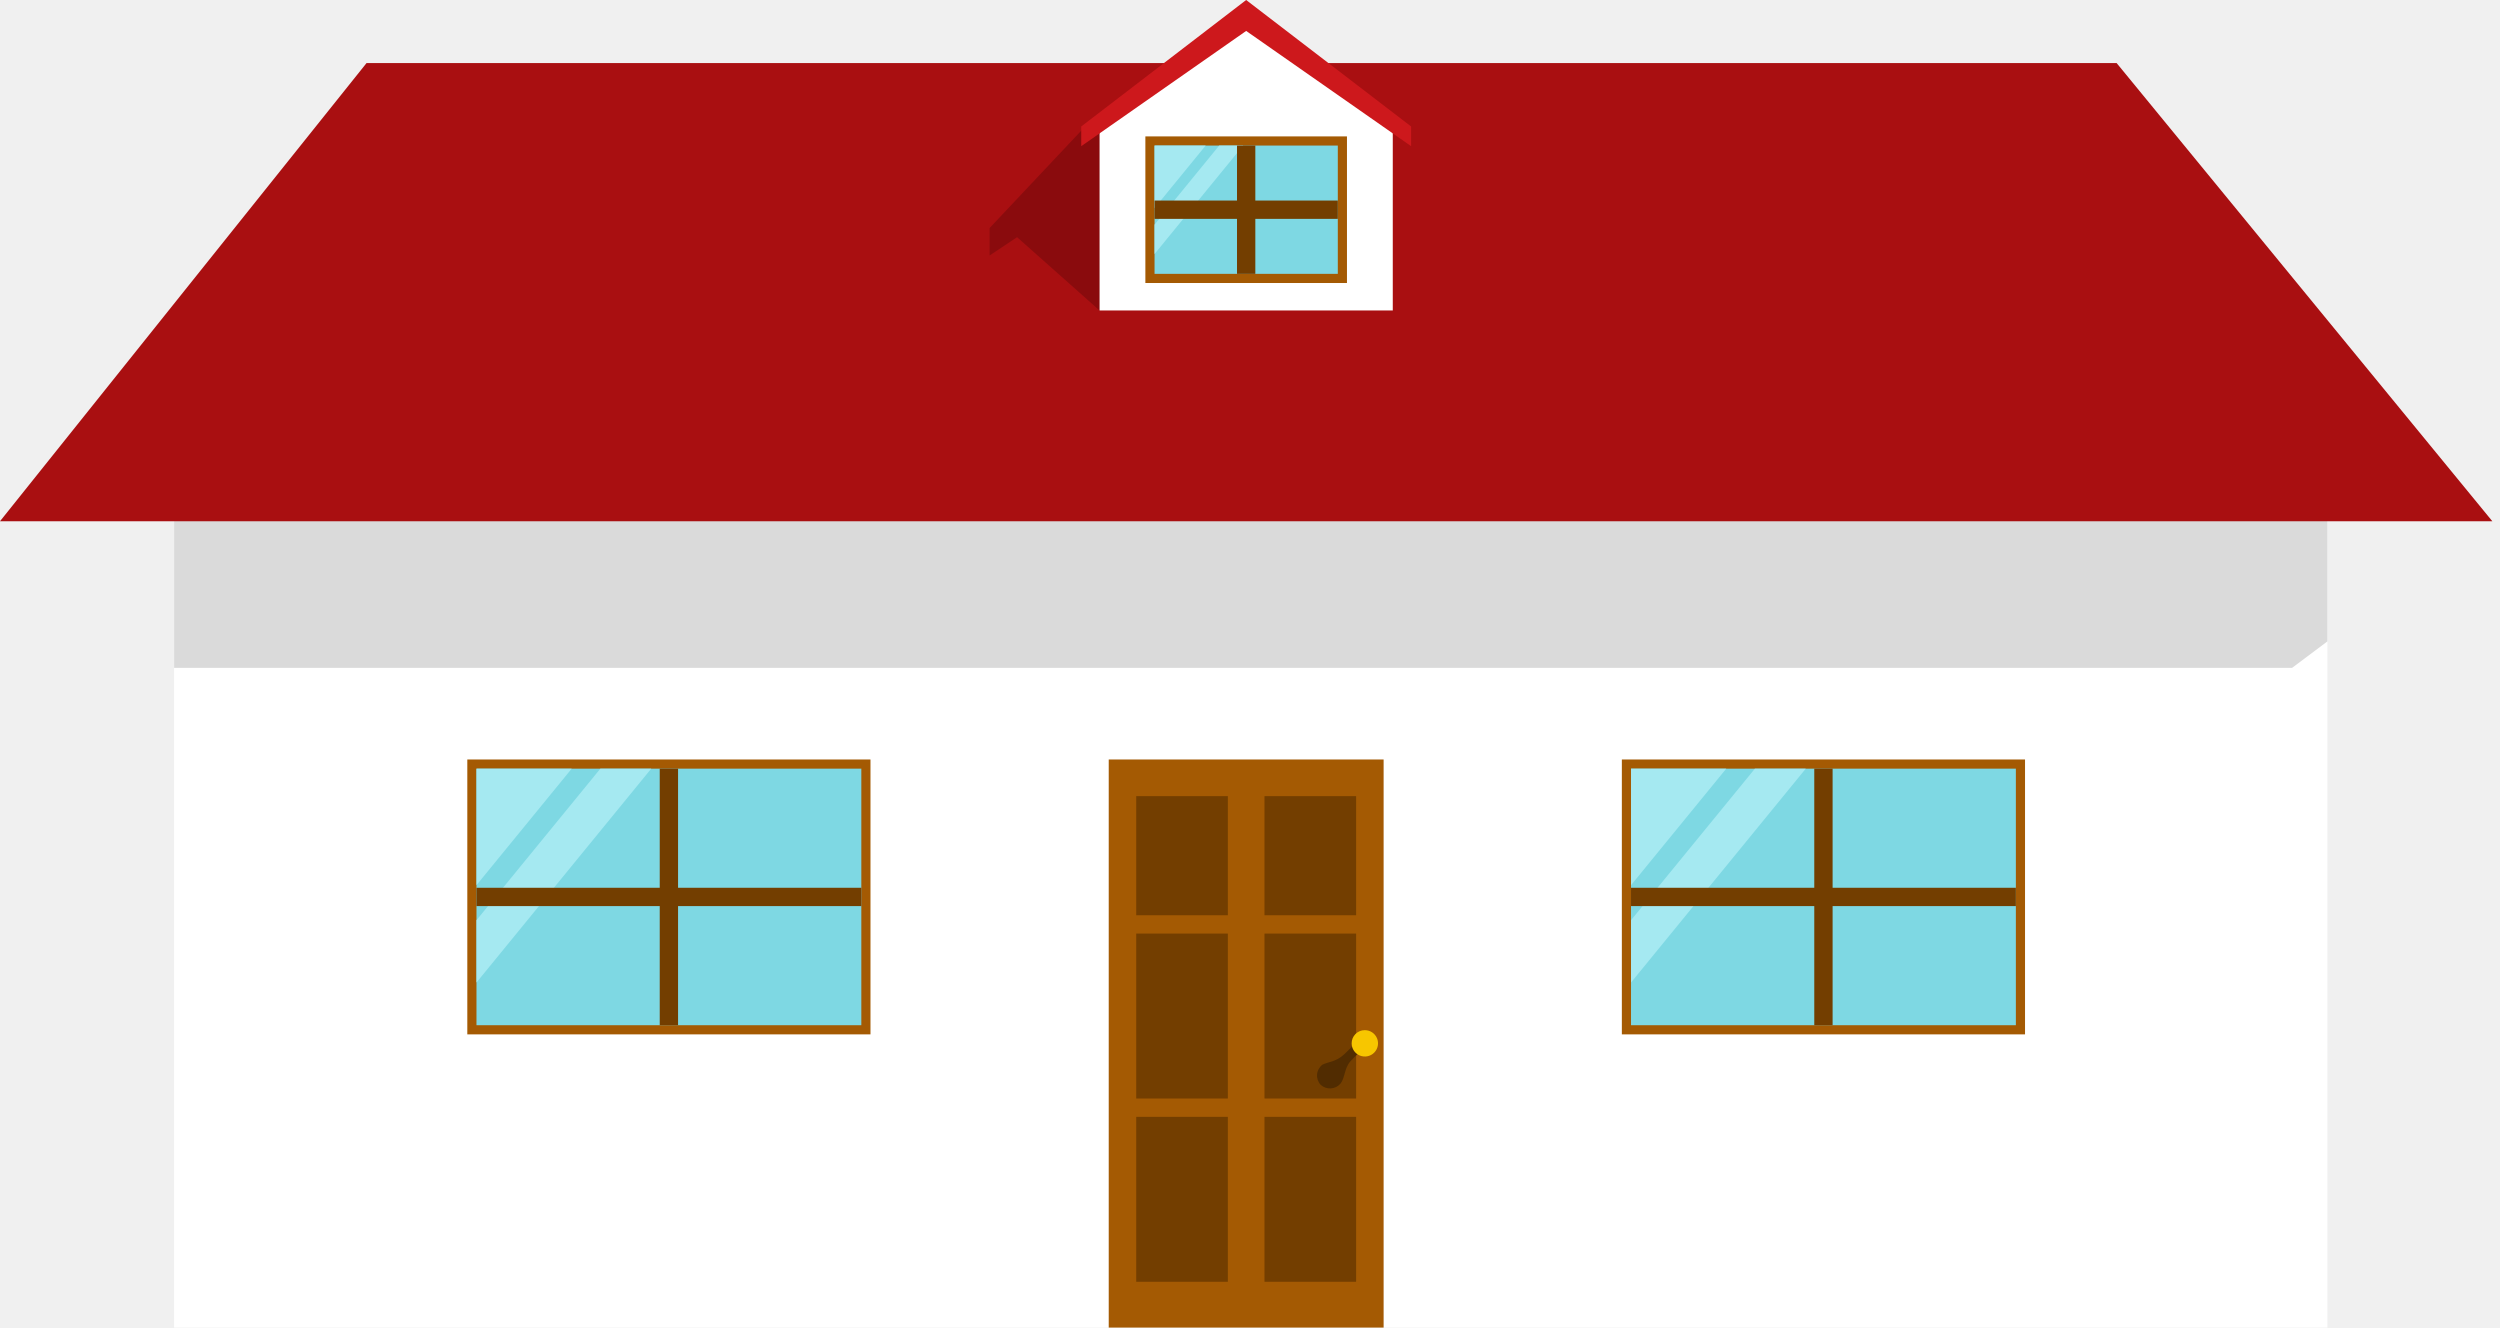
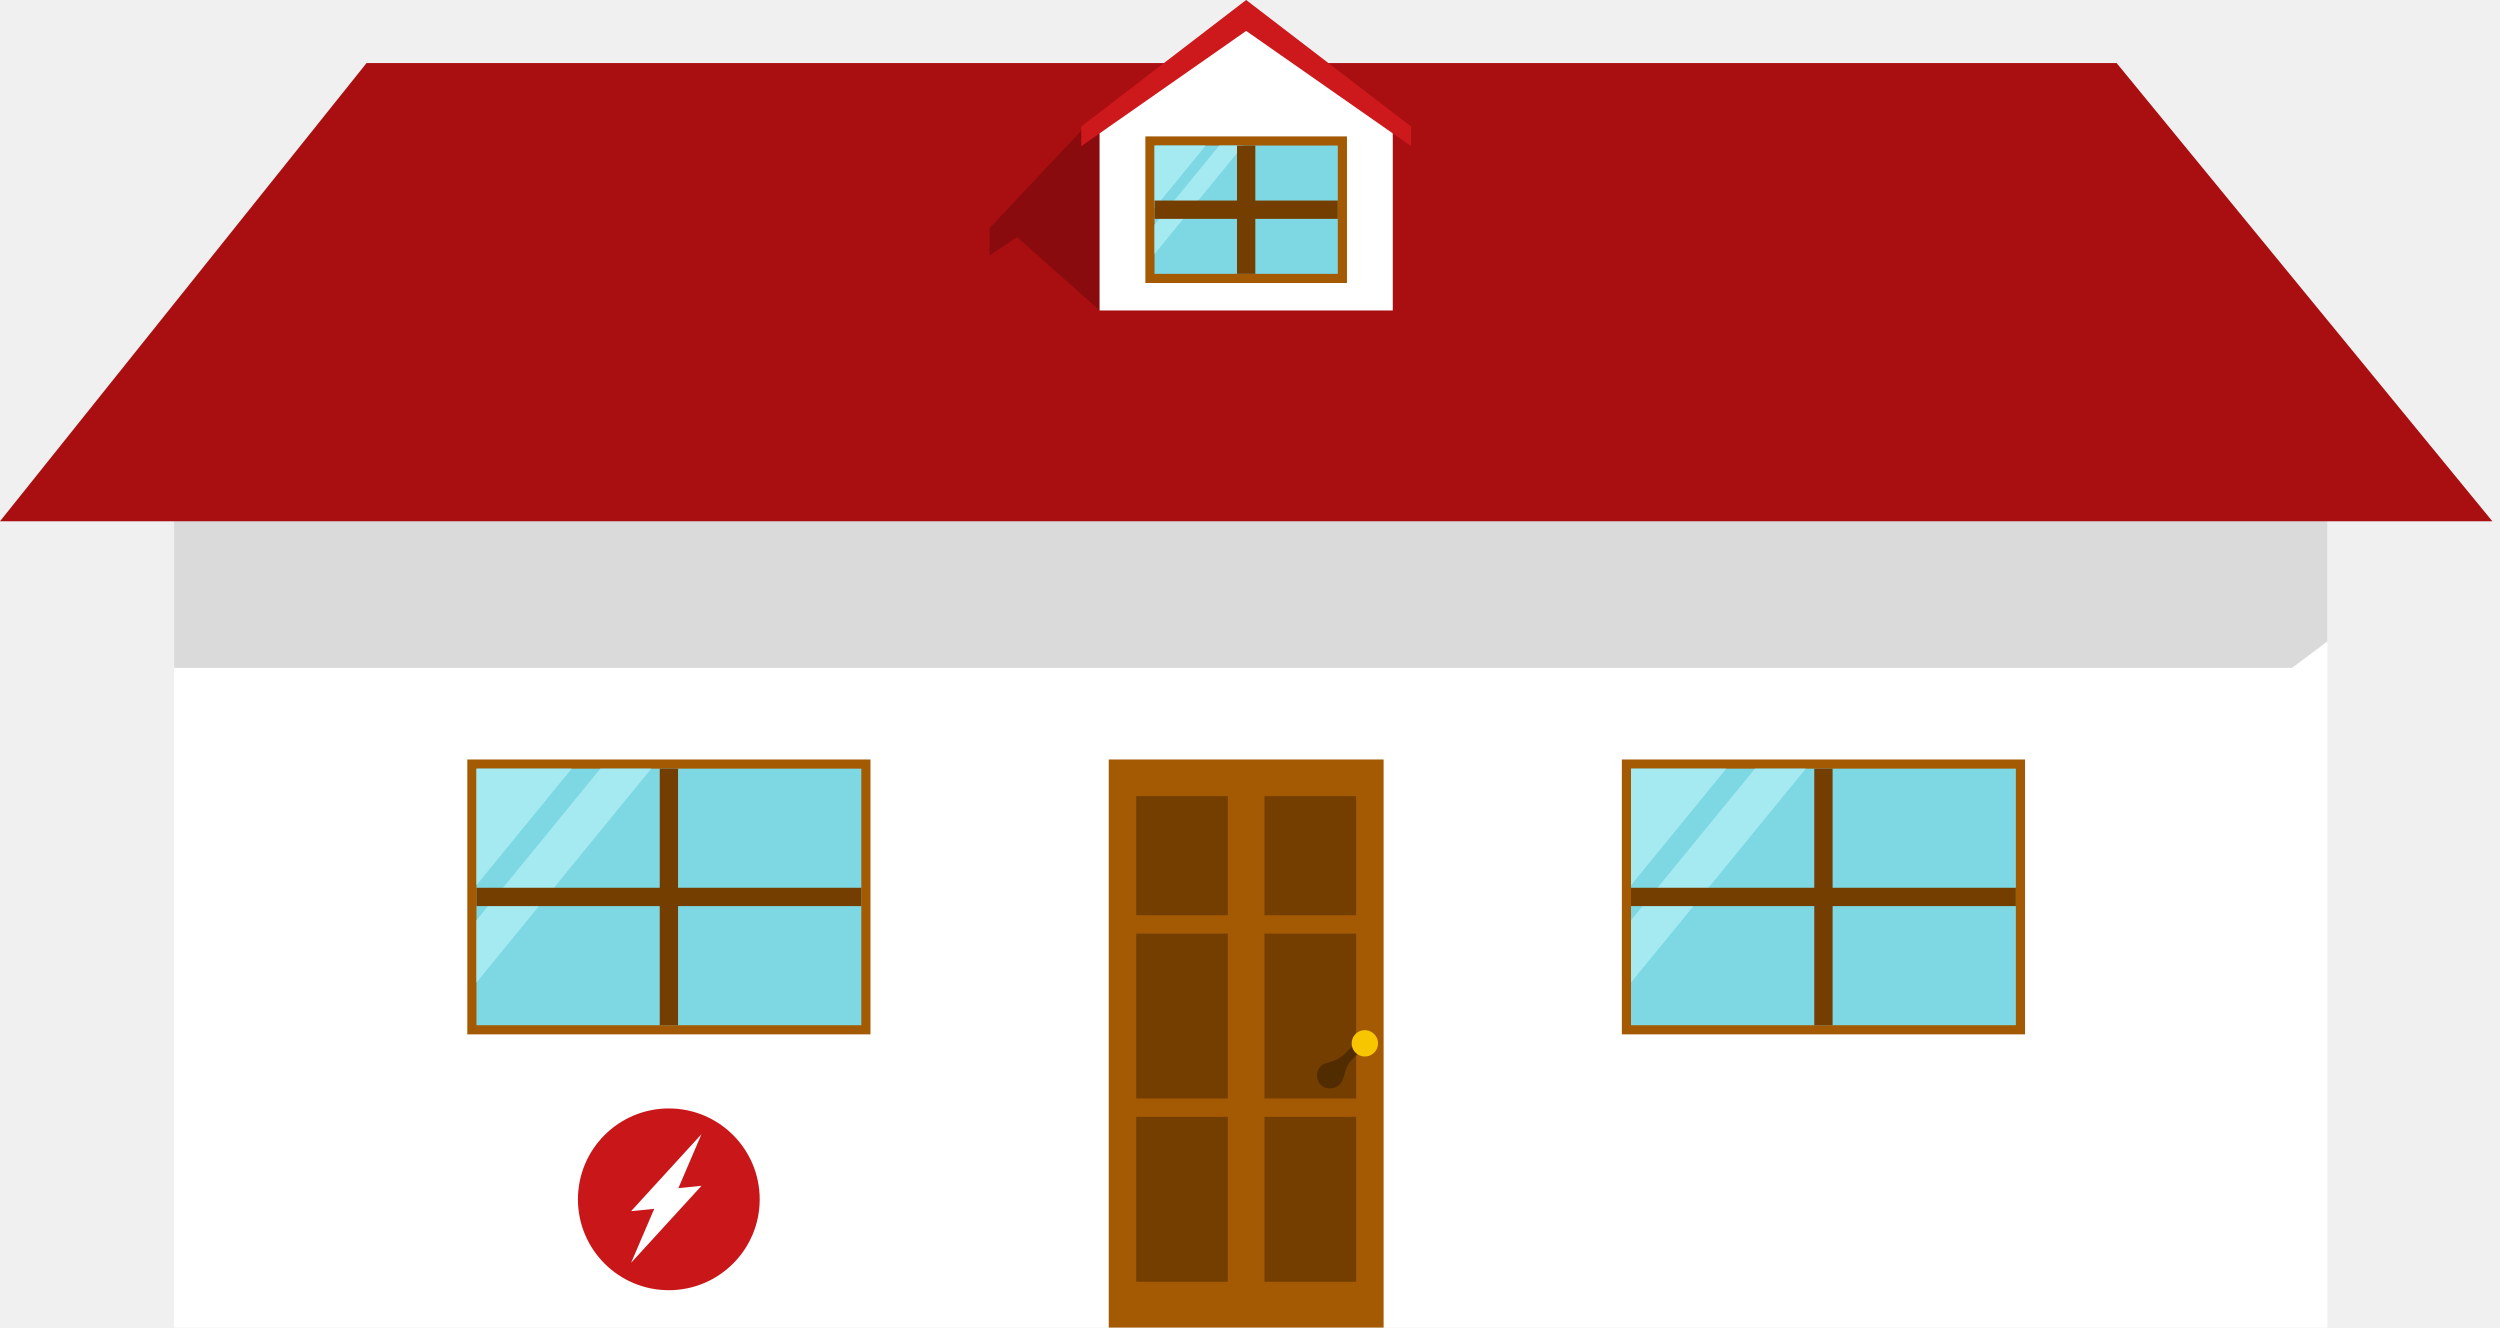
<svg xmlns="http://www.w3.org/2000/svg" viewBox="0 0 272.836 144.886">
  <defs>
-     <style>.a{fill:none;}.b{fill:#fff;}.c{clip-path:url(#a);}.d{fill:#dadada;}.d,.h,.i,.n{fill-rule:evenodd;}.e{fill:#a90f11;}.f{fill:#a45a03;}.g{fill:#733e00;}.h{fill:#512c01;}.i{fill:#f7c600;}.j{fill:#7ed8e3;}.k{clip-path:url(#b);}.l{fill:#a5e9f1;}.m{clip-path:url(#c);}.n{fill:#8a0b0d;}.o{fill:#cd181c;}.p{clip-path:url(#d);}</style>
+     <style>.a{fill:none;}.b{fill:#fff;}.c{clip-path:url(#a);}.d{fill:#dadada;}.d,.h,.i,.n,.q{fill-rule:evenodd;}.e{fill:#a90f11;}.f{fill:#a45a03;}.g{fill:#733e00;}.h{fill:#512c01;}.i{fill:#f7c600;}.j{fill:#7ed8e3;}.k{clip-path:url(#b);}.l{fill:#a5e9f1;}.m{clip-path:url(#c);}.n{fill:#8a0b0d;}.o{fill:#cd181c;}.p{clip-path:url(#d);}.q{fill:#c91619;}</style>
    <clipPath id="a">
      <rect class="a" x="19" y="50.886" width="235" height="94" />
    </clipPath>
    <clipPath id="b">
      <rect class="a" x="52" y="83.886" width="42" height="28" />
    </clipPath>
    <clipPath id="c">
      <rect class="a" x="178" y="83.886" width="42" height="28" />
    </clipPath>
    <clipPath id="d">
      <rect class="a" x="126" y="15.886" width="20" height="14" />
    </clipPath>
  </defs>
  <rect class="b" x="19" y="50.886" width="235" height="94" />
  <g class="c">
    <polygon class="d" points="19 55.886 272.836 55.886 250.146 72.886 19 72.886 19 55.886 19 55.886" />
  </g>
  <polygon class="e" points="40 6.886 231 6.886 272 56.886 0 56.886 40 6.886" />
  <rect class="f" x="121" y="82.886" width="30" height="62" />
  <rect class="g" x="124" y="86.886" width="10" height="13" />
  <rect class="g" x="138" y="86.886" width="10" height="13" />
  <rect class="g" x="124" y="101.886" width="10" height="18" />
  <rect class="g" x="138" y="101.886" width="10" height="18" />
  <rect class="g" x="124" y="121.886" width="10" height="18" />
  <rect class="g" x="138" y="121.886" width="10" height="18" />
  <path class="h" d="M149.041,112.762l.685.759s-2.039,1.934-2.381,2.339c-.646.765-.566,1.83-1.063,2.414a1.513,1.513,0,0,1-2.146.122,1.486,1.486,0,0,1,.175-2.196c.619-.333,1.482-.277,2.426-1.173.369-.351,2.303-2.265,2.303-2.265Z" />
  <path class="i" d="M148.937,112.426a1.439,1.439,0,1,1-1.425,1.437,1.43,1.43,0,0,1,1.425-1.437Z" />
  <rect class="f" x="51" y="82.886" width="44" height="30" />
  <rect class="j" x="52" y="83.886" width="42" height="28" />
  <g class="k">
    <path class="l" d="M46.968,113.387l-2.491-3.756L71.925,76.052l2.678,3.512L46.968,113.387Zm-5.038-4.464-7.407-9.574L62.155,65.525l7.22,9.818L41.929,108.923Z" />
  </g>
  <rect class="g" x="52" y="96.886" width="42" height="2" />
  <rect class="g" x="72" y="83.886" width="2" height="28" />
  <rect class="f" x="177" y="82.886" width="44" height="30" />
  <rect class="j" x="178" y="83.886" width="42" height="28" />
  <g class="m">
    <path class="l" d="M172.968,113.387l-2.491-3.756,27.448-33.579,2.678,3.512-27.636,33.823Zm-5.038-4.464-7.407-9.574,27.633-33.823,7.22,9.818-27.445,33.579Z" />
  </g>
  <rect class="g" x="178" y="96.886" width="42" height="2" />
  <rect class="g" x="198" y="83.886" width="2" height="28" />
  <polygon class="n" points="136 0.886 120 33.886 111 25.886 108 27.886 108 24.886 118.405 13.834 136 0.886" />
  <polygon class="b" points="136 0.886 120 13.155 120 33.886 152 33.886 152 13.155 136 0.886" />
  <polygon class="o" points="154 15.955 154 13.802 136 0 118 13.802 118 15.955 136 3.375 154 15.955" />
  <rect class="f" x="125" y="14.886" width="22" height="16" />
  <rect class="j" x="126" y="15.886" width="20" height="14" />
  <g class="p">
    <path class="l" d="M123.728,30.503l-1.174-1.771,12.94-15.83,1.263,1.656L123.728,30.503Zm-2.375-2.104L117.86,23.885,130.887,7.94l3.404,4.628-12.938,15.83Z" />
  </g>
  <rect class="g" x="126" y="21.886" width="20" height="2" />
  <rect class="g" x="135" y="15.886" width="2" height="14" />
+   <path class="q" d="M73,120.969a9.918,9.918,0,1,1-9.927,9.919A9.921,9.921,0,0,1,73,120.969Z" />
+   <path class="b" d="M73.145,131.751l-4.268.425,7.68-8.401-3.412,7.976Zm-4.268,6.06,3.415-7.973,4.265-.425-7.68,8.399Z" />
</svg>
